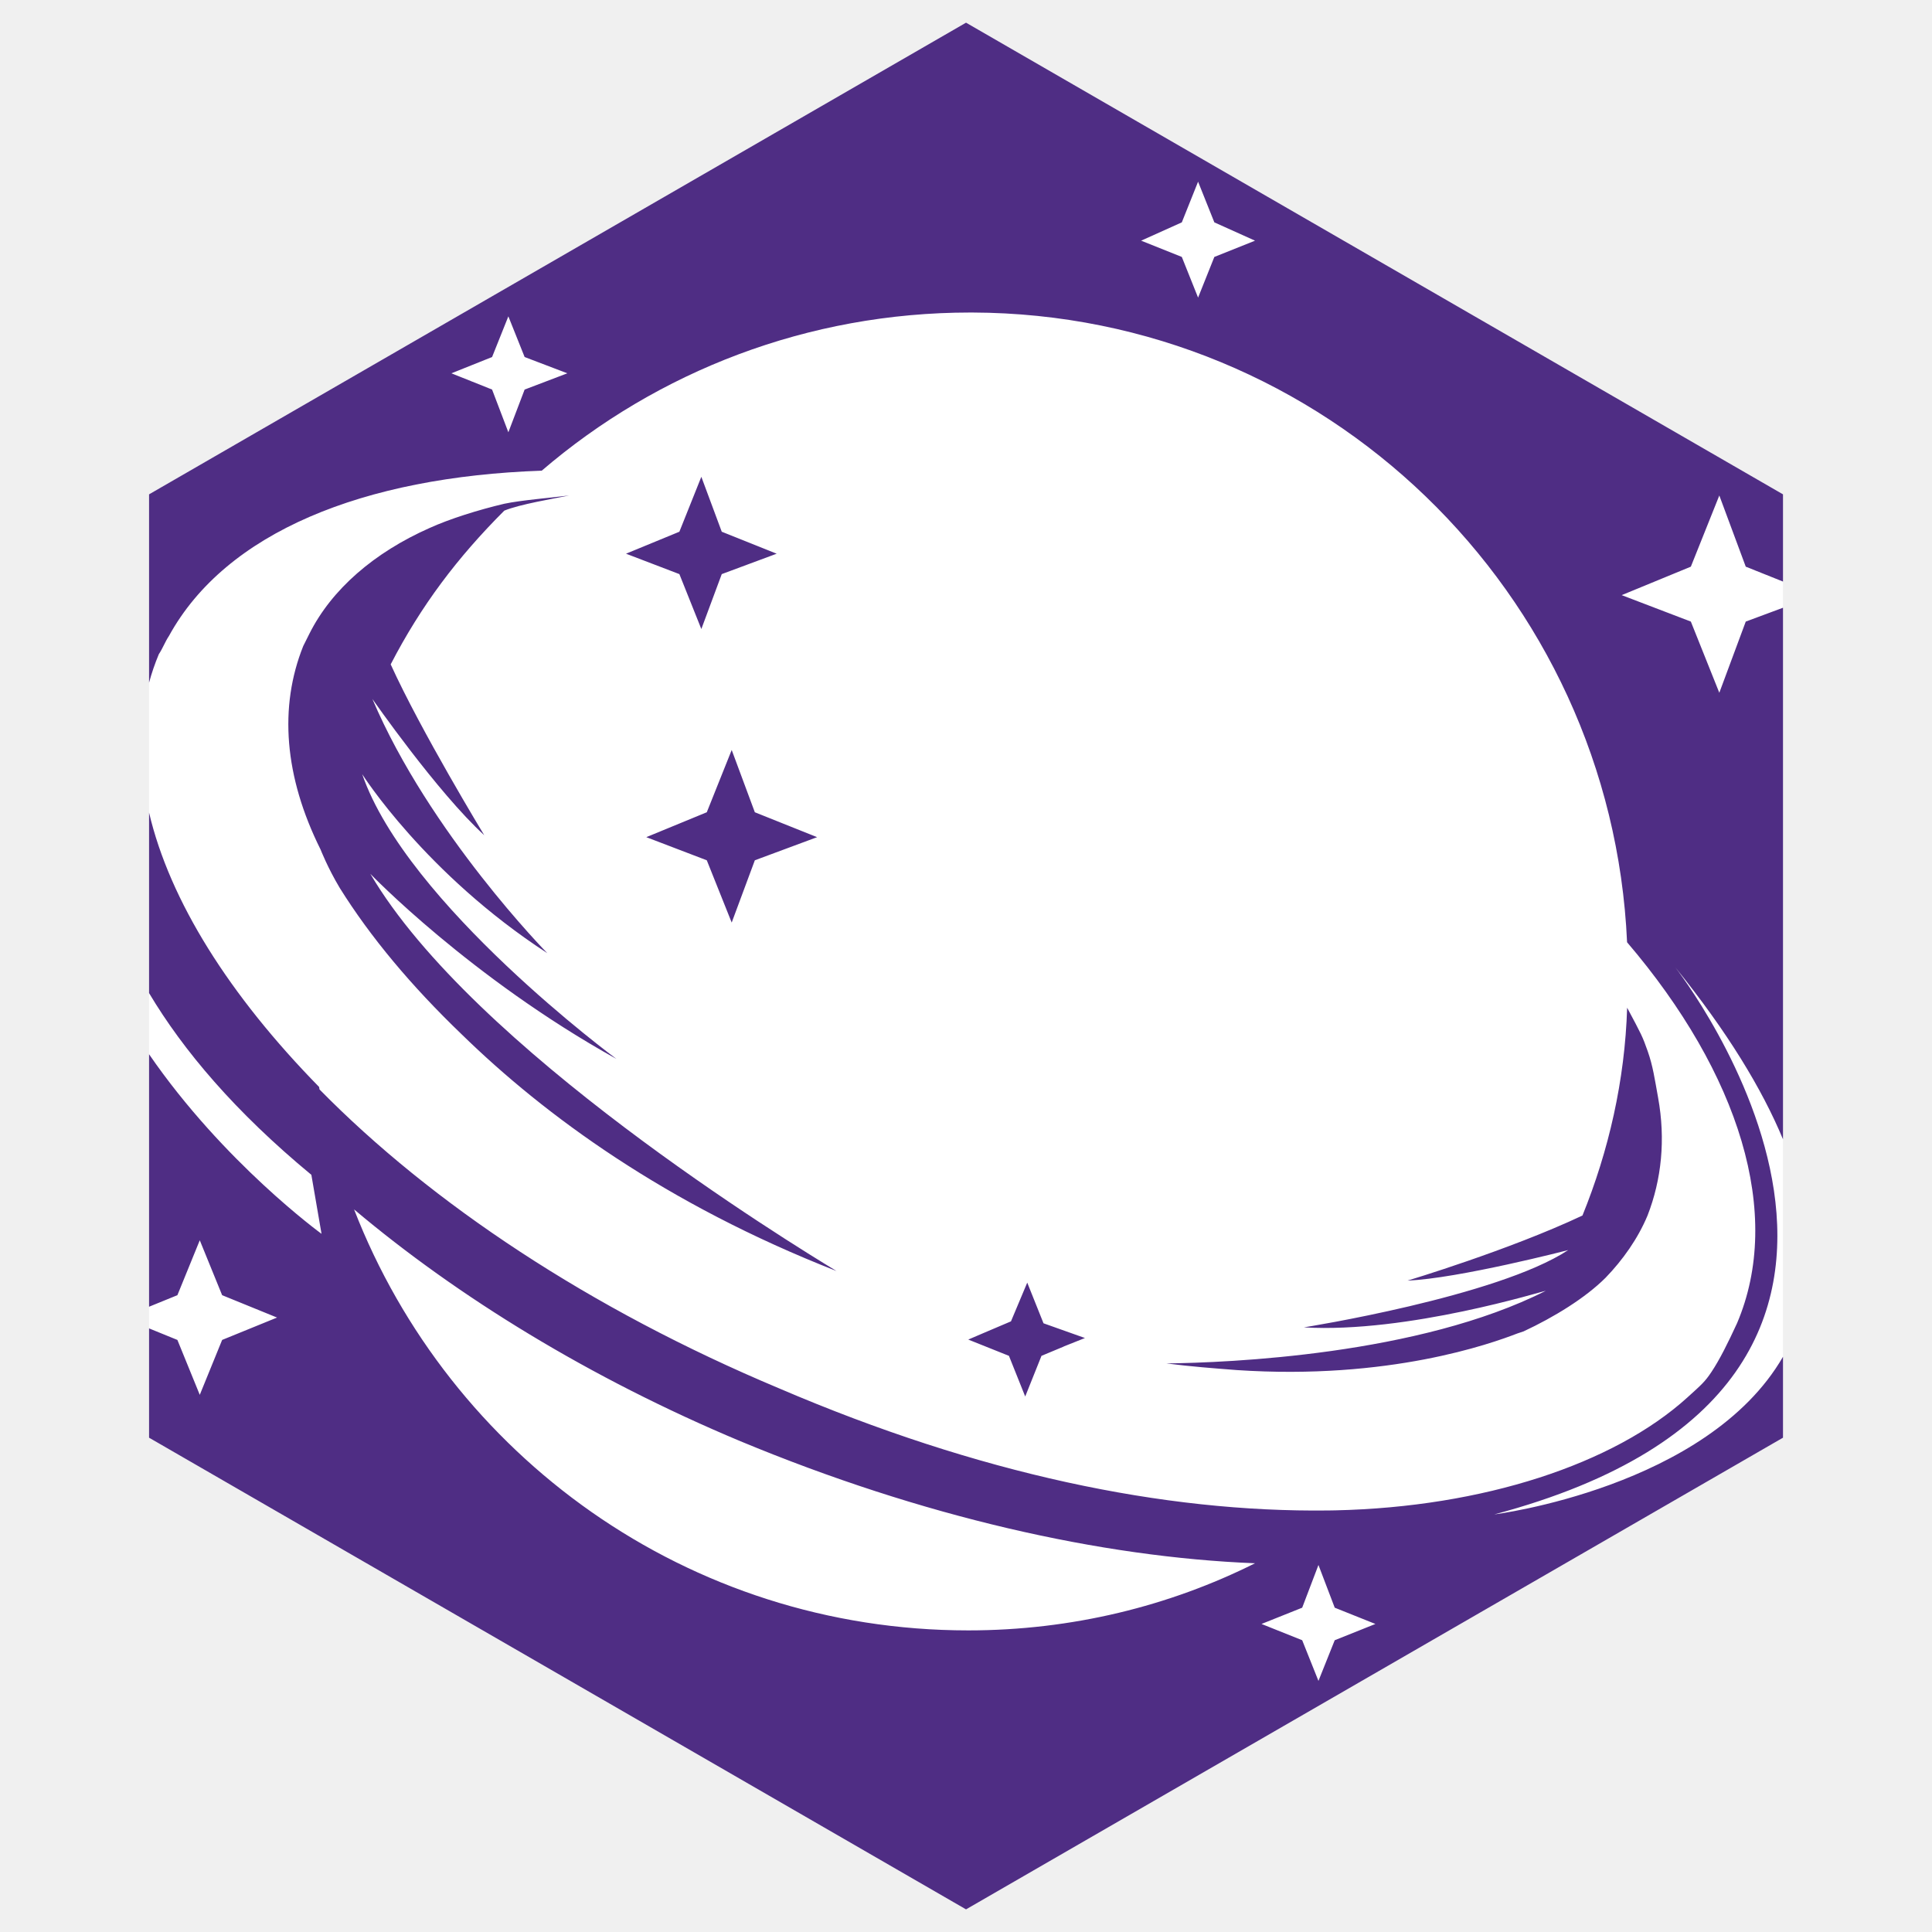
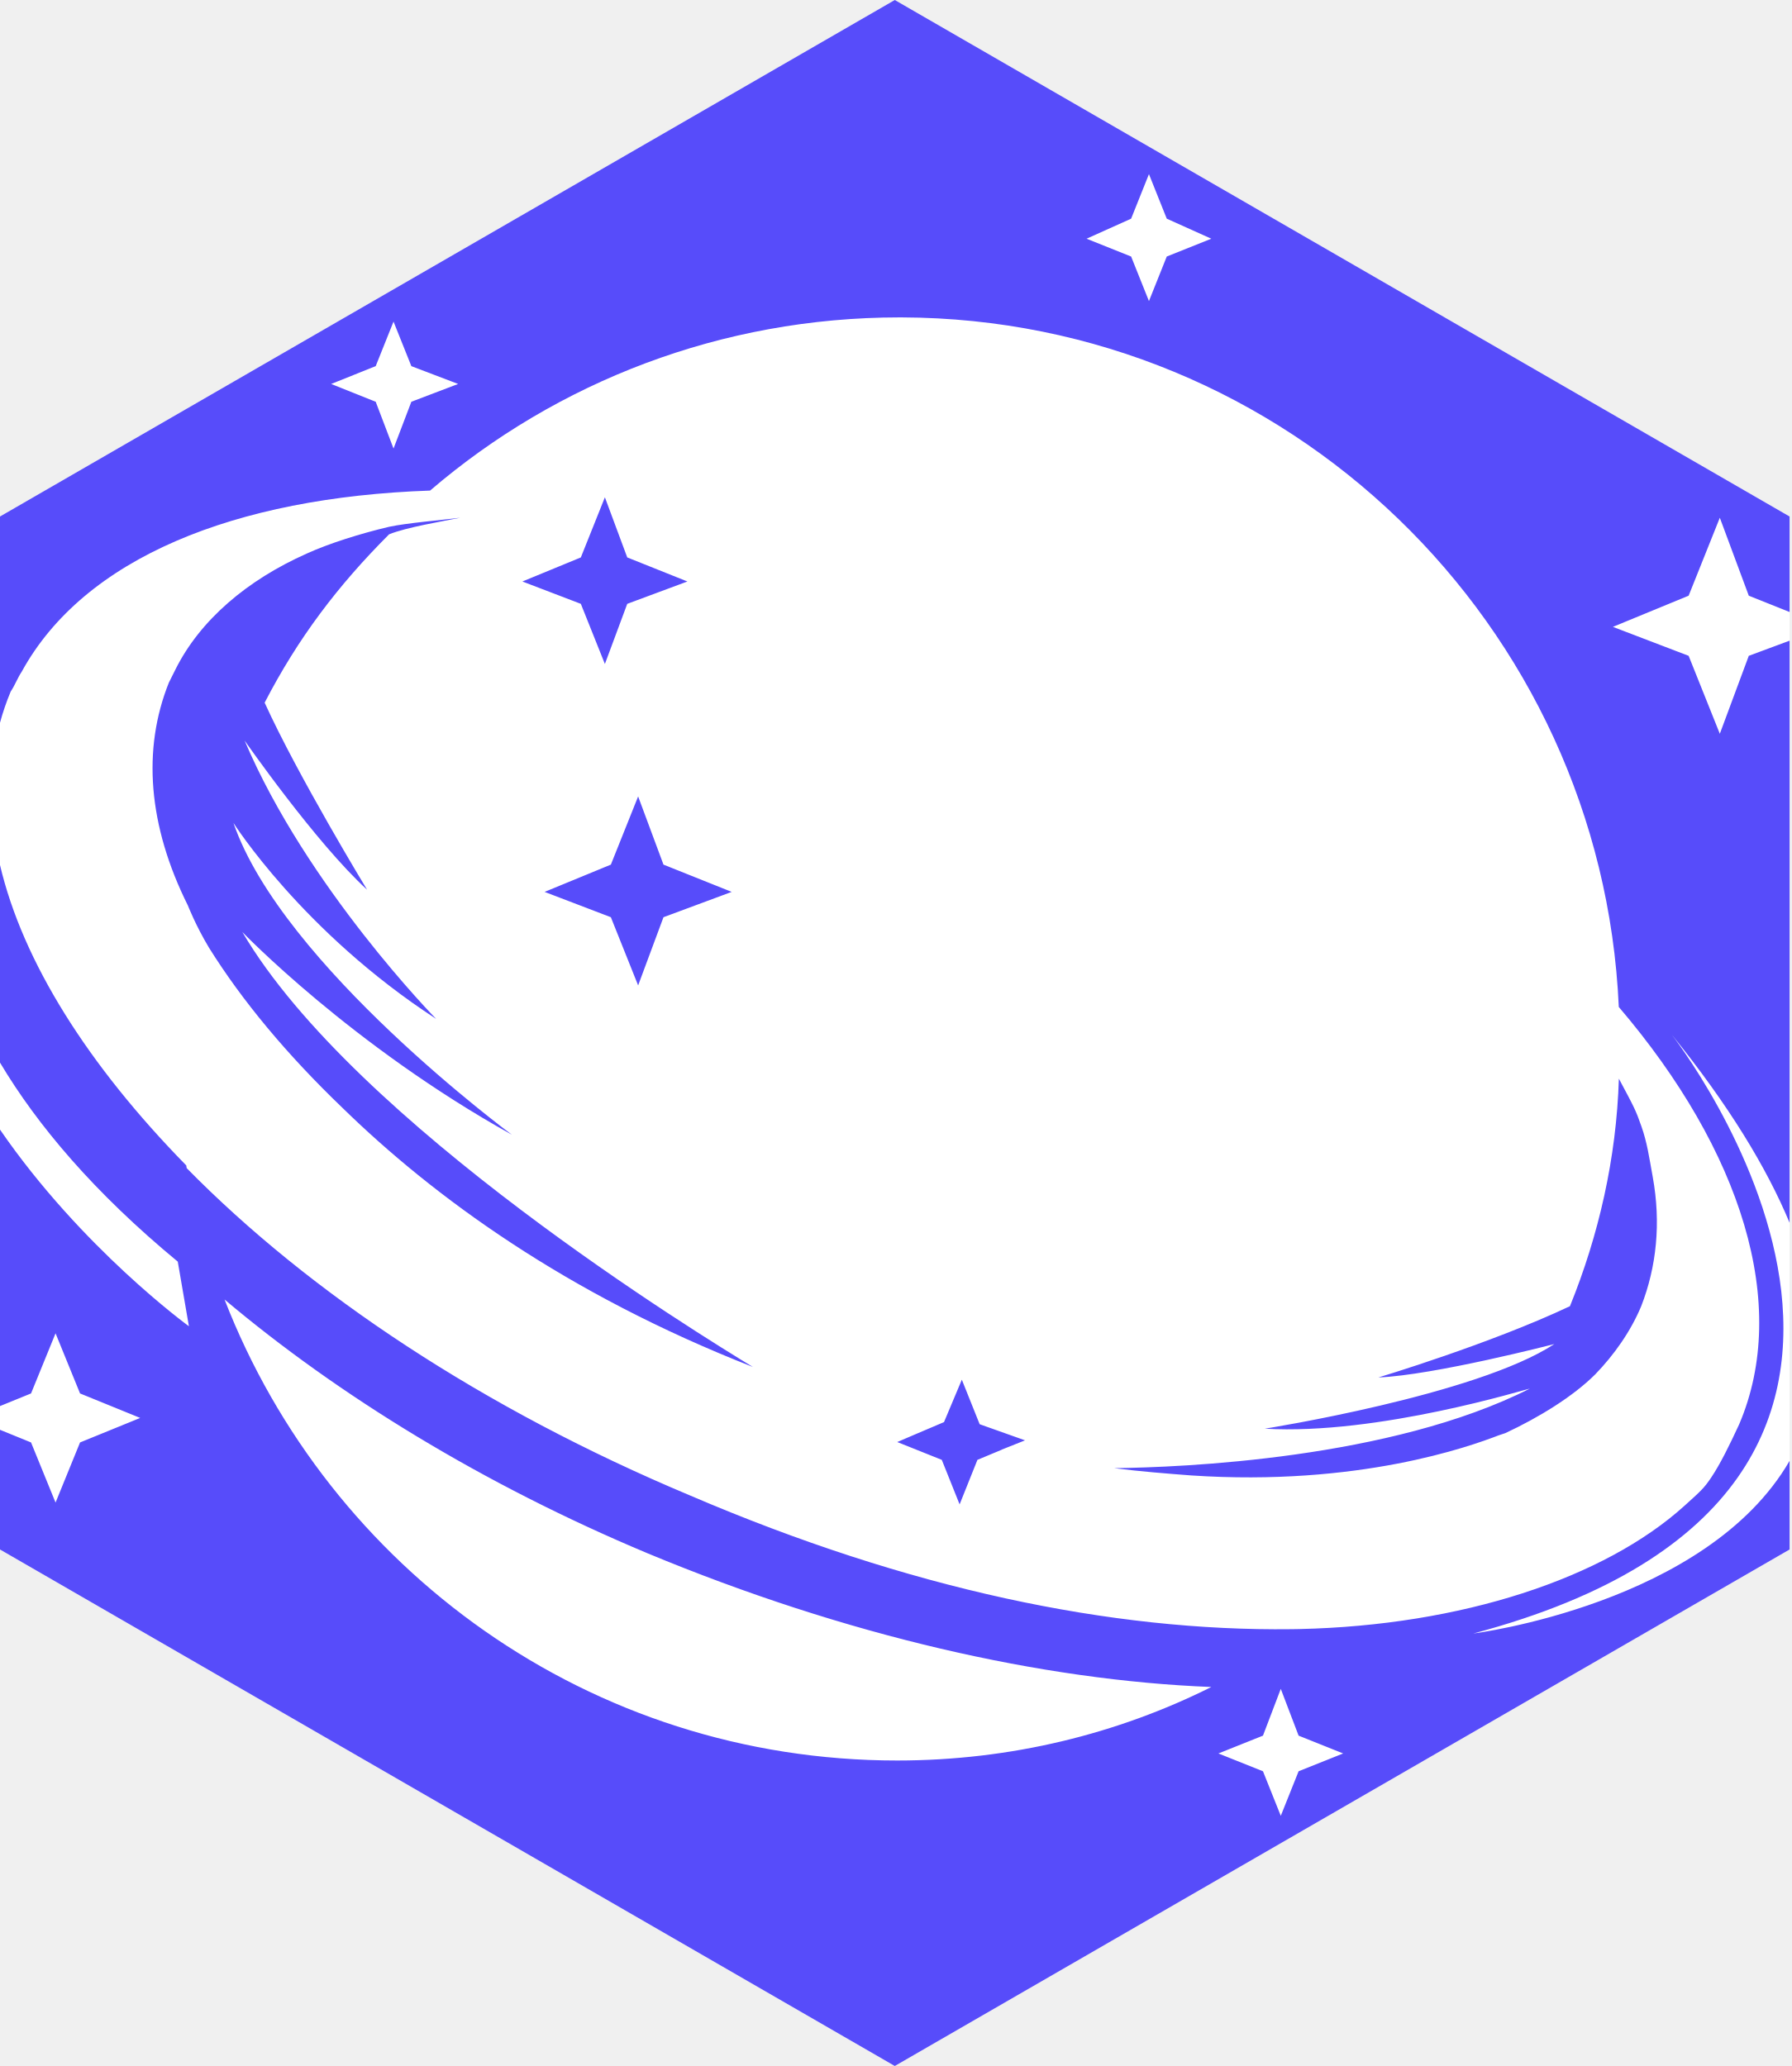
- <svg xmlns="http://www.w3.org/2000/svg" width="100%" height="100%" viewBox="0 0 256 256" version="1.1" xml:space="preserve" style="fill-rule:evenodd;clip-rule:evenodd;stroke-linejoin:round;stroke-miterlimit:2;">
-   <g id="template-hex" transform="matrix(2.84521,0,0,2.84521,-2093.24,-1794.99)">
-     <path d="M780.695,631.936L818.742,653.903L818.742,697.837L780.695,719.803L742.647,697.837L742.647,653.903L780.695,631.936Z" style="fill:white;" />
-   </g>
-   <g id="template-hex1" transform="matrix(1.73611,0,0,1.73611,317.535,-613.382)">
-     <path d="M-171.524,405.414L-171.524,391.038L-109.17,355.038L-46.816,391.038L-46.816,397.695L-49.659,396.558L-51.677,391.125L-53.85,396.558L-59.128,398.731L-53.85,400.749L-51.677,406.182L-49.659,400.749L-46.816,399.693L-46.816,440.264C-48.418,436.414 -51.062,432.06 -55.036,427.139C-55.036,427.139 -30.356,458.649 -68.851,468.893C-68.851,468.893 -52.586,466.846 -46.816,456.859L-46.816,463.038L-109.17,499.038L-171.524,463.038L-171.524,454.695L-169.361,455.576L-167.653,459.767L-165.946,455.576L-161.755,453.868L-165.946,452.161L-167.653,447.97L-169.361,452.161L-171.524,453.042L-171.524,433.77C-165.827,442.056 -158.36,447.477 -158.36,447.477L-159.136,442.975C-164.956,438.163 -168.91,433.487 -171.524,429.102L-171.524,415.327C-169.942,422.065 -165.395,429.278 -158.545,436.268C-158.535,436.331 -158.525,436.393 -158.515,436.456C-149.978,445.148 -137.871,453.22 -123.435,459.273C-108.223,465.793 -94.089,468.748 -81.516,468.592L-80.979,468.583C-69.712,468.334 -59.731,465.055 -54.126,459.977C-53.013,458.969 -52.784,458.777 -52.281,458.026C-51.648,457.081 -51.012,455.793 -50.326,454.306C-46.779,445.98 -50.151,435.256 -58.717,425.224C-59.908,398.522 -81.821,377.245 -108.686,377.161L-108.844,377.161C-121.242,377.161 -132.711,381.648 -141.553,389.231C-155.187,389.706 -165.661,393.935 -170.002,401.841C-170.312,402.307 -170.467,402.773 -170.778,403.238C-171.076,403.95 -171.325,404.676 -171.524,405.414ZM-86.618,477.254L-83.513,478.495L-82.272,481.6L-81.03,478.495L-77.925,477.254L-81.03,476.012L-82.272,472.752L-83.513,476.012L-86.618,477.254ZM-126.384,463.309C-112.57,469.052 -98.91,472.157 -87.113,472.622C-93.632,475.882 -101.083,477.745 -108.999,477.745C-130.42,477.745 -148.581,464.396 -155.876,445.614C-147.96,452.288 -137.871,458.497 -126.384,463.309ZM-101.711,456.081L-101.722,456.079L-100.094,455.43L-103.256,454.306L-104.498,451.202L-105.74,454.158L-107.792,455.031L-108.999,455.548L-105.895,456.79L-104.653,459.894L-103.411,456.79L-101.711,456.081ZM-67.09,455.082L-66.624,454.927C-64.298,453.842 -61.908,452.378 -60.356,450.828C-59.047,449.474 -57.892,447.846 -57.155,446.08C-56.086,443.33 -55.768,440.279 -56.351,437.075C-56.611,435.643 -56.742,434.68 -57.142,433.541C-57.543,432.401 -57.615,432.274 -58.712,430.22C-58.882,435.763 -60.12,441.15 -62.122,446.08C-67.71,448.718 -75.472,451.047 -75.472,451.047C-71.591,450.891 -63.209,448.718 -63.209,448.718C-68.642,452.288 -83.388,454.617 -83.388,454.617C-75.472,455.082 -65.072,451.823 -64.916,451.823C-74.61,456.734 -89.187,457.313 -93.883,457.369C-92.023,457.606 -90.267,457.741 -88.51,457.876C-76.869,458.653 -69.108,455.859 -67.09,455.082ZM-139.456,391.125C-140.808,391.295 -143.142,391.487 -144.39,391.752L-144.388,391.75C-146.396,392.222 -148.599,392.917 -150.133,393.615C-154.324,395.477 -157.584,398.271 -159.291,401.686C-159.446,401.997 -159.602,402.307 -159.757,402.618C-161.616,407.265 -161.21,412.576 -158.431,418.152C-158.431,418.152 -157.891,419.543 -156.963,421.089C-154.635,424.814 -151.53,428.54 -147.65,432.265C-141.33,438.43 -132.103,445.208 -119.055,450.317C-122.609,448.158 -146.808,433.336 -154.635,420.002C-154.635,420.002 -147.029,427.919 -135.853,434.128C-135.853,434.128 -151.841,422.331 -155.256,412.396C-155.256,412.396 -150.444,420.002 -141.13,426.056C-141.13,426.056 -150.133,416.898 -154.479,406.653C-154.479,406.653 -149.512,413.793 -145.942,417.053C-145.942,417.053 -150.754,409.137 -153.082,404.015C-150.754,399.513 -147.98,395.852 -144.41,392.281C-143.228,391.795 -140.682,391.374 -139.456,391.125ZM-120.536,417.203L-123.108,416.175L-125.289,415.302L-127.055,410.549L-128.956,415.302L-133.573,417.203L-128.956,418.968L-127.055,423.721L-125.289,418.968L-120.536,417.203ZM-123.622,395.568L-127.814,393.891L-129.372,389.699L-131.048,393.891L-135.121,395.568L-131.048,397.126L-129.372,401.318L-127.814,397.126L-123.622,395.568ZM-169.951,401.789L-169.952,401.79L-169.944,401.783L-169.951,401.789ZM-169.899,401.736L-169.9,401.737L-169.899,401.736L-169.899,401.736ZM-139.599,381.8L-142.859,380.558L-144.101,377.453L-145.343,380.558L-148.447,381.8L-145.343,383.041L-144.101,386.301L-142.859,383.041L-139.599,381.8ZM-87.113,371.677L-90.218,370.28L-91.459,367.175L-92.701,370.28L-95.806,371.677L-92.701,372.918L-91.459,376.023L-90.218,372.918L-87.113,371.677Z" style="fill:rgb(79,45,132);" />
+ <svg xmlns="http://www.w3.org/2000/svg" width="100%" height="100%" viewBox="0 0 444 512" version="1.1" xml:space="preserve" style="fill-rule:evenodd;clip-rule:evenodd;stroke-linejoin:round;stroke-miterlimit:2;">
+   <g transform="matrix(1,0,0,1,-178.297,-44)">
+     <g id="template-hex" transform="matrix(5.82699,0,0,5.82699,-4149.1,-3638.29)">
+       <path d="M780.695,631.936L818.742,653.903L818.742,697.837L780.695,719.803L742.647,697.837L742.647,653.903L780.695,631.936Z" style="fill:white;" />
+     </g>
+     <g id="template-hex1" transform="matrix(3.55556,0,0,3.55556,788.161,-1218.36)">
+       <path d="M-171.524,405.414L-171.524,391.038L-109.17,355.038L-46.816,391.038L-46.816,397.695L-49.659,396.558L-51.677,391.125L-53.85,396.558L-59.128,398.731L-53.85,400.749L-51.677,406.182L-49.659,400.749L-46.816,399.693L-46.816,440.264C-48.418,436.414 -51.062,432.06 -55.036,427.139C-55.036,427.139 -30.356,458.649 -68.851,468.893C-68.851,468.893 -52.586,466.846 -46.816,456.859L-46.816,463.038L-109.17,499.038L-171.524,463.038L-171.524,454.695L-169.361,455.576L-167.653,459.767L-165.946,455.576L-161.755,453.868L-165.946,452.161L-167.653,447.97L-169.361,452.161L-171.524,453.042L-171.524,433.77C-165.827,442.056 -158.36,447.477 -158.36,447.477L-159.136,442.975C-164.956,438.163 -168.91,433.487 -171.524,429.102L-171.524,415.327C-169.942,422.065 -165.395,429.278 -158.545,436.268C-158.535,436.331 -158.525,436.393 -158.515,436.456C-149.978,445.148 -137.871,453.22 -123.435,459.273C-108.223,465.793 -94.089,468.748 -81.516,468.592L-80.979,468.583C-69.712,468.334 -59.731,465.055 -54.126,459.977C-53.013,458.969 -52.784,458.777 -52.281,458.026C-51.648,457.081 -51.012,455.793 -50.326,454.306C-46.779,445.98 -50.151,435.256 -58.717,425.224C-59.908,398.522 -81.821,377.245 -108.686,377.161L-108.844,377.161C-121.242,377.161 -132.711,381.648 -141.553,389.231C-155.187,389.706 -165.661,393.935 -170.002,401.841C-170.312,402.307 -170.467,402.773 -170.778,403.238C-171.076,403.95 -171.325,404.676 -171.524,405.414ZM-86.618,477.254L-83.513,478.495L-82.272,481.6L-81.03,478.495L-77.925,477.254L-81.03,476.012L-82.272,472.752L-83.513,476.012L-86.618,477.254ZM-126.384,463.309C-112.57,469.052 -98.91,472.157 -87.113,472.622C-93.632,475.882 -101.083,477.745 -108.999,477.745C-130.42,477.745 -148.581,464.396 -155.876,445.614C-147.96,452.288 -137.871,458.497 -126.384,463.309ZM-101.711,456.081L-101.722,456.079L-100.094,455.43L-103.256,454.306L-104.498,451.202L-105.74,454.158L-107.792,455.031L-108.999,455.548L-105.895,456.79L-104.653,459.894L-103.411,456.79L-101.711,456.081ZM-67.09,455.082L-66.624,454.927C-64.298,453.842 -61.908,452.378 -60.356,450.828C-59.047,449.474 -57.892,447.846 -57.155,446.08C-56.086,443.33 -55.768,440.279 -56.351,437.075C-56.611,435.643 -56.742,434.68 -57.142,433.541C-57.543,432.401 -57.615,432.274 -58.712,430.22C-58.882,435.763 -60.12,441.15 -62.122,446.08C-67.71,448.718 -75.472,451.047 -75.472,451.047C-71.591,450.891 -63.209,448.718 -63.209,448.718C-68.642,452.288 -83.388,454.617 -83.388,454.617C-75.472,455.082 -65.072,451.823 -64.916,451.823C-74.61,456.734 -89.187,457.313 -93.883,457.369C-92.023,457.606 -90.267,457.741 -88.51,457.876C-76.869,458.653 -69.108,455.859 -67.09,455.082ZM-139.456,391.125C-140.808,391.295 -143.142,391.487 -144.39,391.752L-144.388,391.75C-146.396,392.222 -148.599,392.917 -150.133,393.615C-154.324,395.477 -157.584,398.271 -159.291,401.686C-159.446,401.997 -159.602,402.307 -159.757,402.618C-161.616,407.265 -161.21,412.576 -158.431,418.152C-158.431,418.152 -157.891,419.543 -156.963,421.089C-154.635,424.814 -151.53,428.54 -147.65,432.265C-141.33,438.43 -132.103,445.208 -119.055,450.317C-122.609,448.158 -146.808,433.336 -154.635,420.002C-154.635,420.002 -147.029,427.919 -135.853,434.128C-135.853,434.128 -151.841,422.331 -155.256,412.396C-155.256,412.396 -150.444,420.002 -141.13,426.056C-141.13,426.056 -150.133,416.898 -154.479,406.653C-154.479,406.653 -149.512,413.793 -145.942,417.053C-145.942,417.053 -150.754,409.137 -153.082,404.015C-150.754,399.513 -147.98,395.852 -144.41,392.281C-143.228,391.795 -140.682,391.374 -139.456,391.125ZM-120.536,417.203L-125.289,415.302L-127.055,410.549L-128.956,415.302L-133.573,417.203L-128.956,418.968L-127.055,423.721L-125.289,418.968L-120.536,417.203ZM-123.622,395.568L-127.814,393.891L-129.372,389.699L-131.048,393.891L-135.121,395.568L-131.048,397.126L-129.372,401.318L-127.814,397.126L-123.622,395.568ZM-169.951,401.789L-169.951,401.789ZM-169.899,401.736L-169.899,401.736ZM-139.599,381.8L-142.859,380.558L-144.101,377.453L-145.343,380.558L-148.447,381.8L-145.343,383.041L-144.101,386.301L-142.859,383.041L-139.599,381.8ZM-87.113,371.677L-90.218,370.28L-91.459,367.175L-92.701,370.28L-95.806,371.677L-92.701,372.918L-91.459,376.023L-90.218,372.918L-87.113,371.677Z" style="fill:rgb(87,76,250);" />
+     </g>
  </g>
</svg>
